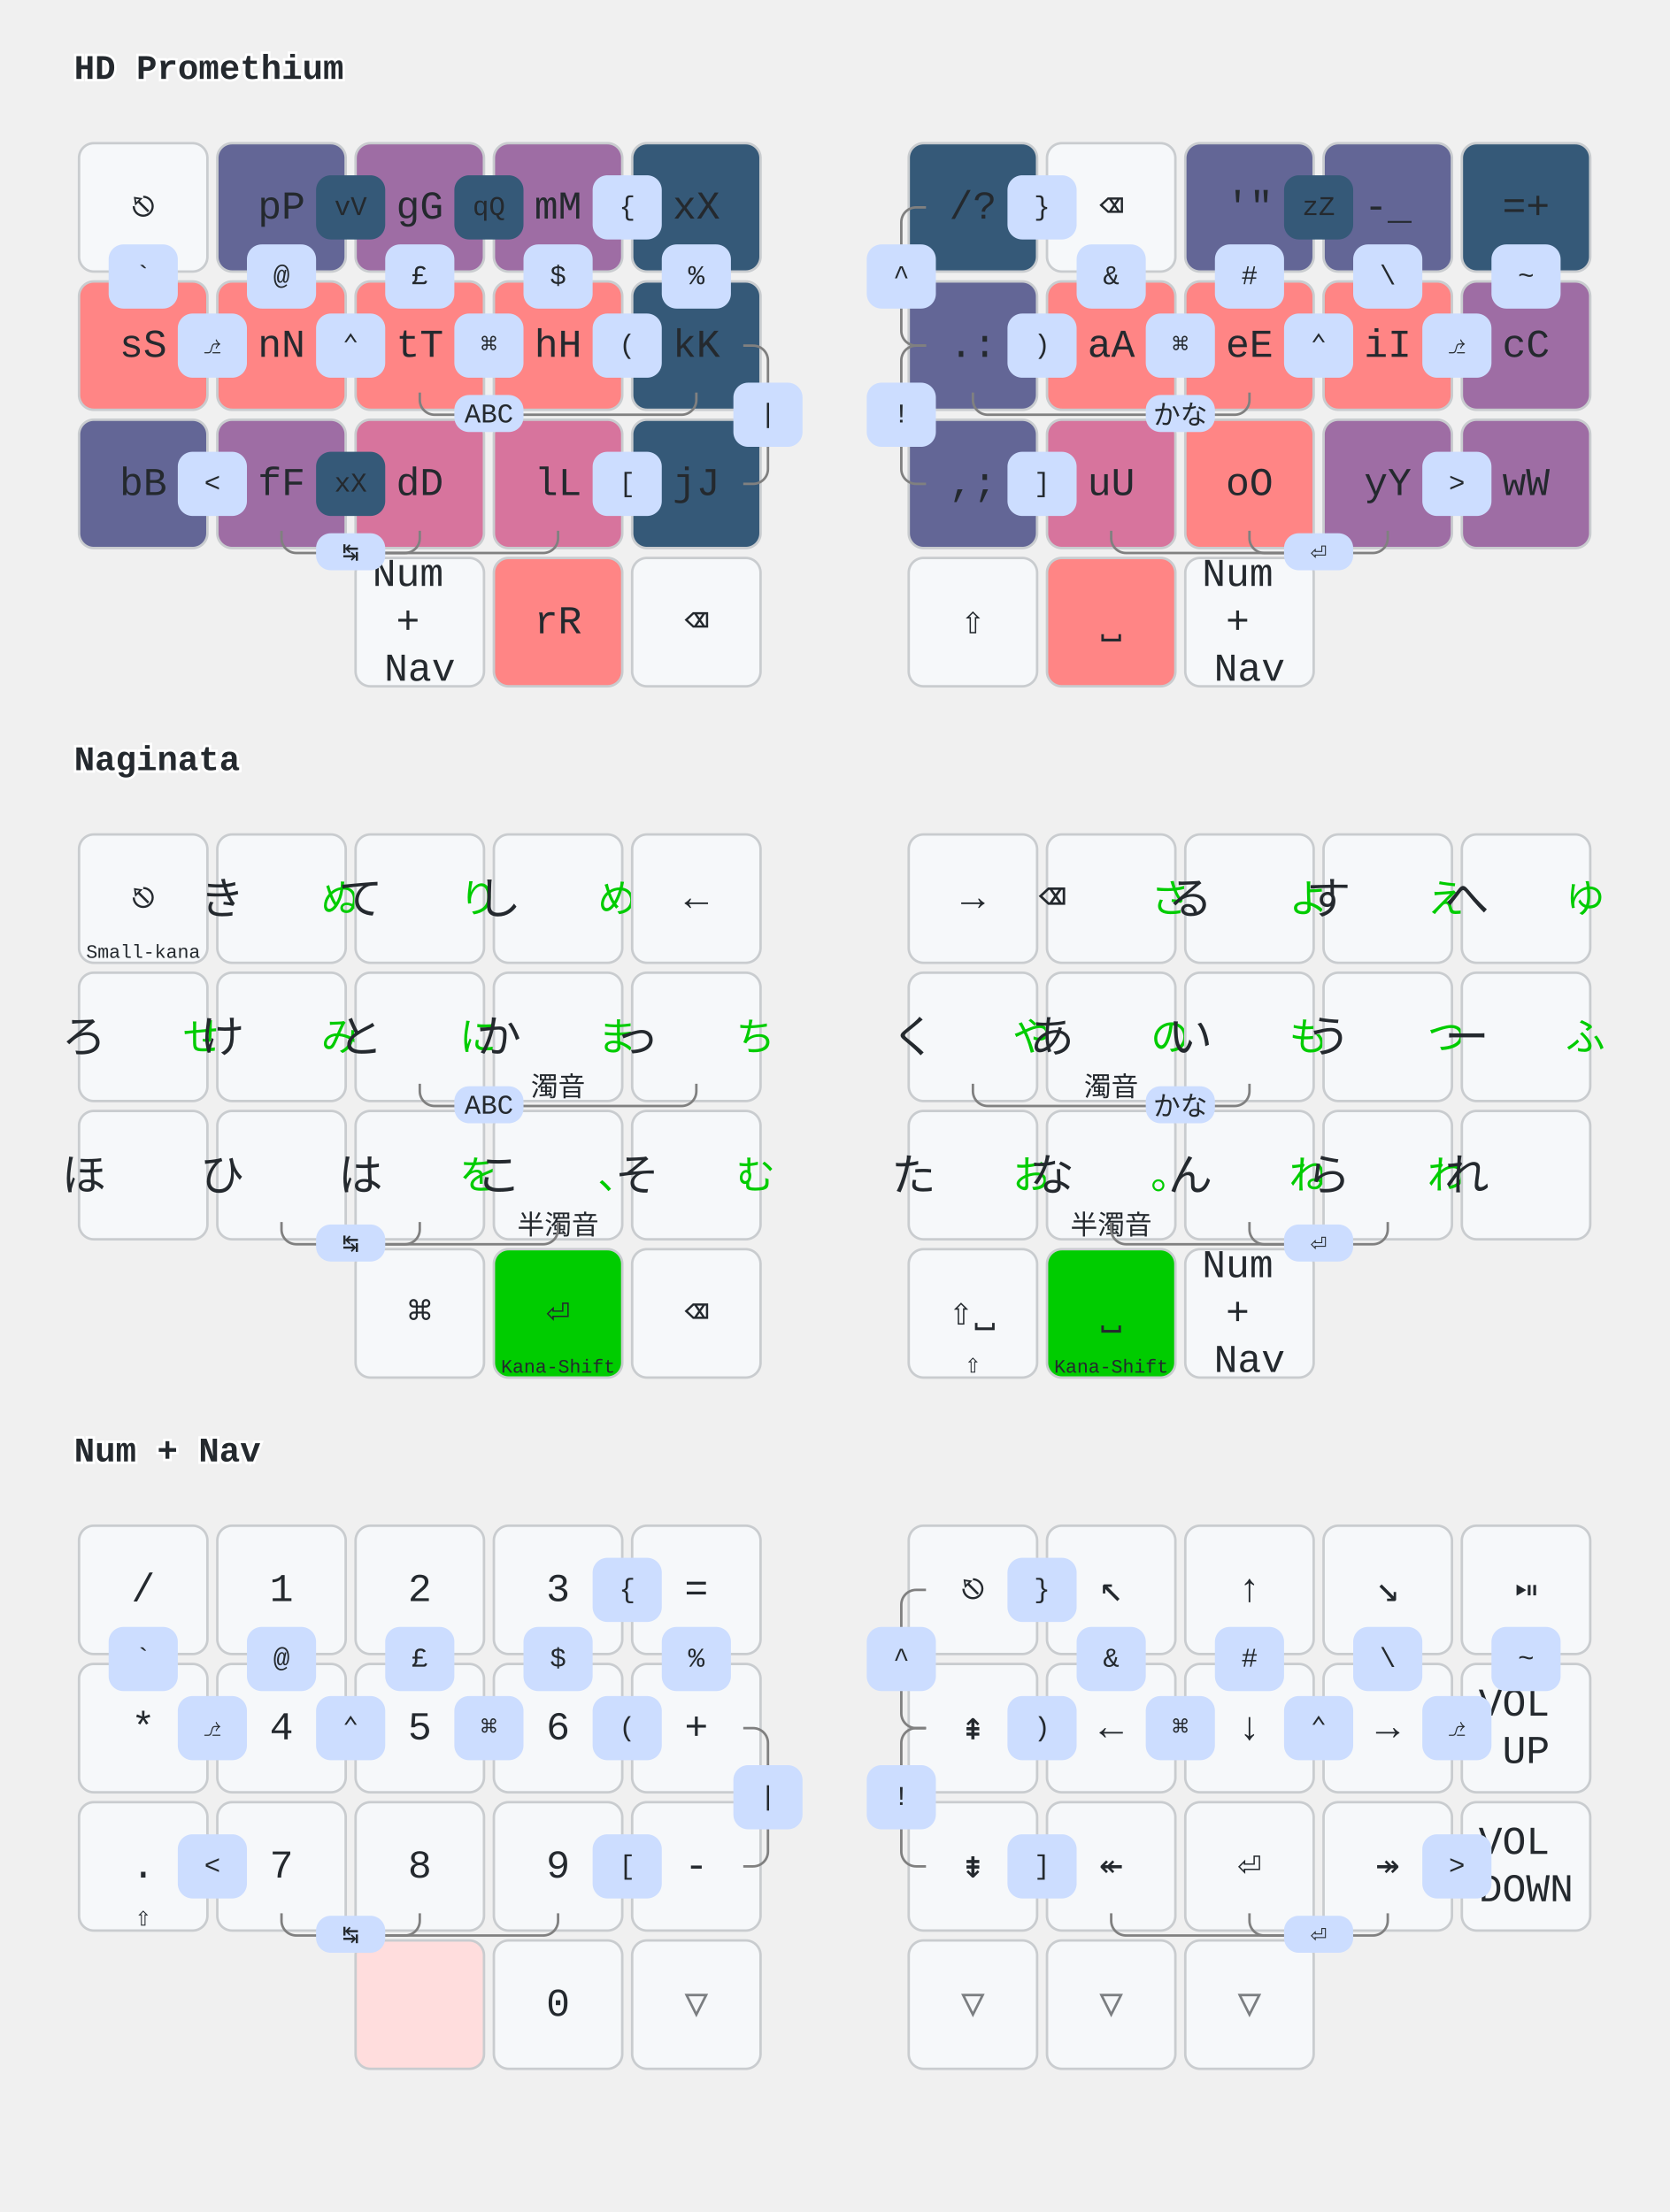
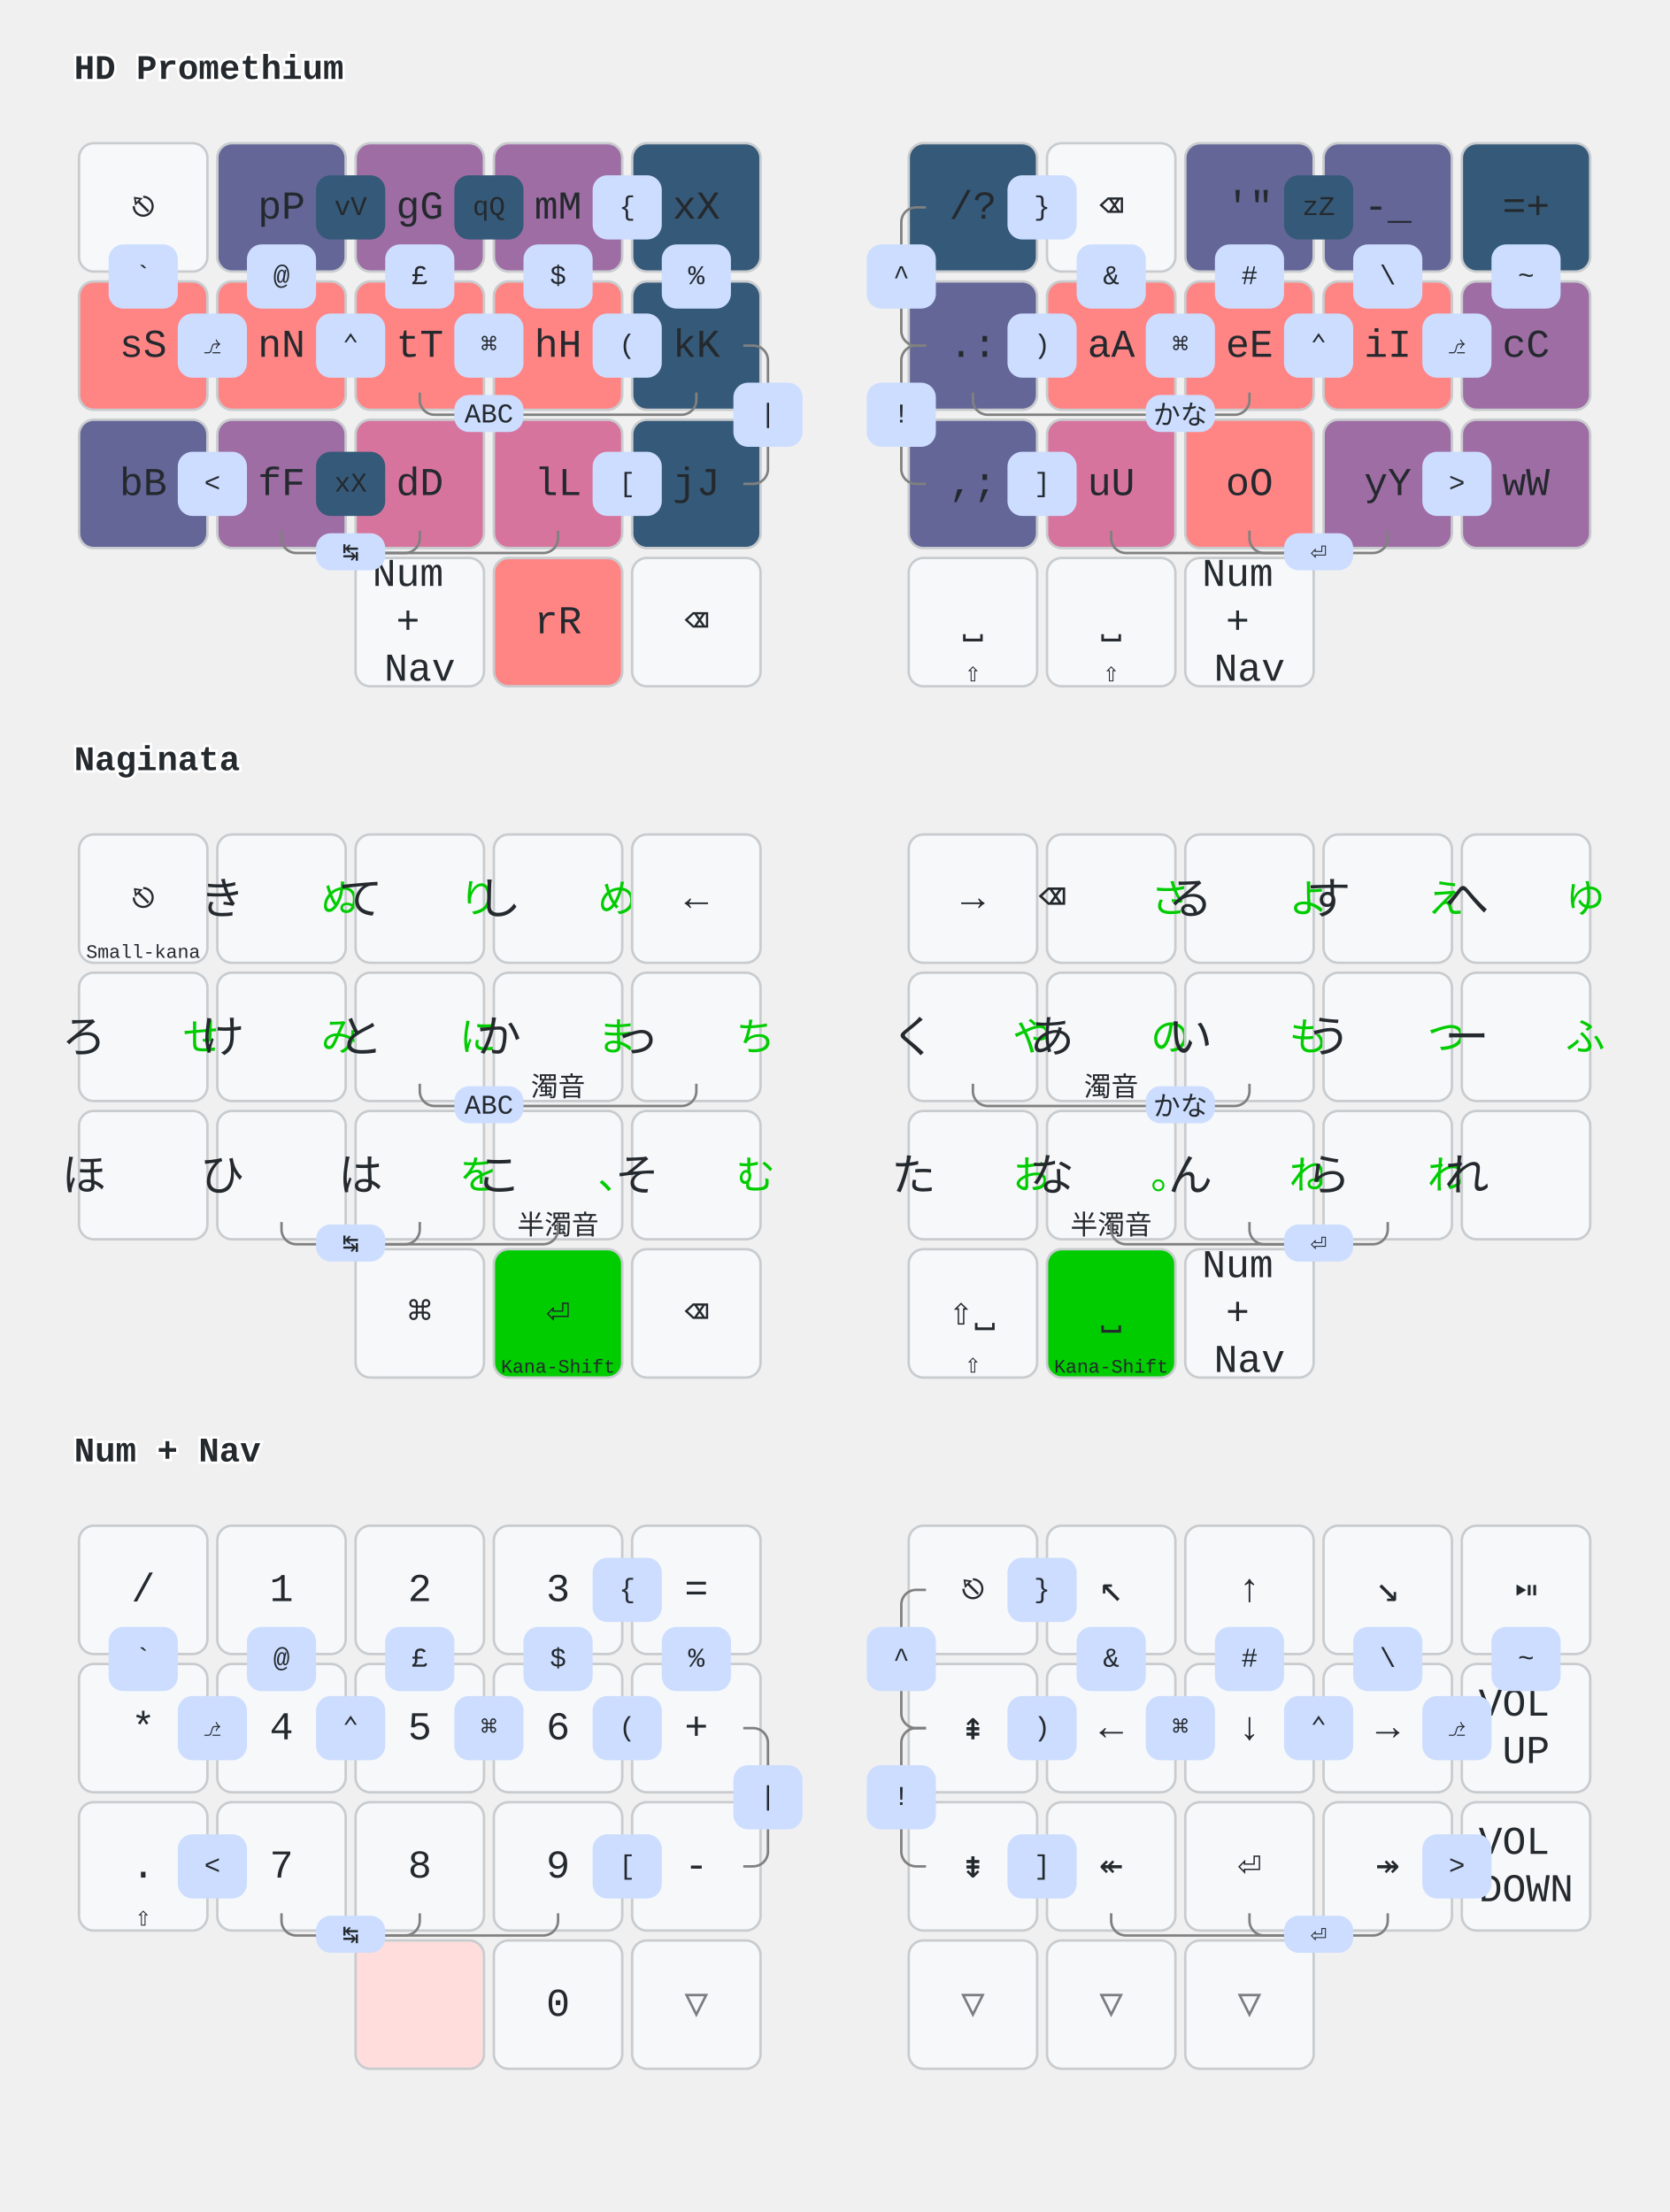
<svg xmlns="http://www.w3.org/2000/svg" width="676" height="896" viewBox="0 0 676 896" class="keymap">
  <style>/* inherit to force styles through use tags*/
svg path {
    fill: inherit;
}
/* font and background color specifications */
svg.keymap {
    font-family: SFMono-Regular,Consolas,Liberation Mono,Menlo,monospace;
    font-size: 14px;
    font-kerning: normal;
    text-rendering: optimizeLegibility;
    fill: #24292e;
}

/* default key styling */
rect.key {
    fill: #f6f8fa;
    stroke: #c9cccf;
    stroke-width: 1;
}

/* color accent for combo boxes */
rect.combo {
    fill: #cdf;
}

/* color accent for held keys */
rect.held, rect.combo.held {
    fill: #fdd;
}

/* color accent for ghost (optional) keys */
rect.ghost, rect.combo.ghost {
    stroke-dasharray: 4, 4;
    stroke-width: 2;
}

text {
    text-anchor: middle;
    dominant-baseline: middle;
}

/* styling for layer labels */
text.label {
    font-weight: bold;
    text-anchor: start;
    stroke: white;
    stroke-width: 2;
    paint-order: stroke;
}

text.tap {
    font-size: 16px;
}

/* styling for combo tap, and key hold/shifted label text */
text.combo, text.hold, text.shifted {
    font-size: 11px;
}

text.hold {
    text-anchor: middle;
    dominant-baseline: auto;
}

text.shifted {
    text-anchor: middle;
    dominant-baseline: hanging;
}

/* styling for hold/shifted label text in combo box */
text.combo.hold, text.combo.shifted {
    font-size: 8px;
}

/* lighter symbol for transparent keys */
text.trans {
    fill: #7b7e81;
}

/* styling for combo dendrons */
path.combo {
    stroke-width: 1;
    stroke: gray;
    fill: none;
}

/* Start Tabler Icons Cleanup */
/* cannot use height/width with glyphs */
.icon-tabler &gt; path {
    fill: inherit;
    stroke: inherit;
}
/* hide tabler's default box */
.icon-tabler &gt; path[stroke="none"][fill="none"] {
    visibility: collapse;
}

rect.low {
    fill: #355978;
}
rect.medium-low {
    fill: #636696;
}
rect.medium {
    fill: #9E6DA4;
}
rect.medium-high {
    fill: #D7749D;
}
rect.high {
    fill: #FF8585;
}

/* green styling for Naginata kana-shift */
rect.kshift {
    fill: #00CC00;
}
text.left {
    font-size: 18px;
    translate: 16px 7px;
}
text.right {
    fill: #00CC00;
    font-size: 16px;
    translate: -16px -10px;
}
</style>
  <g transform="translate(30, 0)" class="layer-HD Promethium">
    <text x="0" y="28" class="label" id="HD-Promethium">HD Promethium</text>
    <g transform="translate(0, 56)">
      <g transform="translate(28, 28)" class="key keypos-0">
        <rect rx="6" ry="6" x="-26" y="-26" width="52" height="52" class="key" />
        <text x="0" y="0" class="key tap">⎋</text>
      </g>
      <g transform="translate(84, 28)" class="key medium-low keypos-1">
        <rect rx="6" ry="6" x="-26" y="-26" width="52" height="52" class="key medium-low" />
        <text x="0" y="0" class="key medium-low tap">pP</text>
      </g>
      <g transform="translate(140, 28)" class="key medium keypos-2">
        <rect rx="6" ry="6" x="-26" y="-26" width="52" height="52" class="key medium" />
        <text x="0" y="0" class="key medium tap">gG</text>
      </g>
      <g transform="translate(196, 28)" class="key medium keypos-3">
        <rect rx="6" ry="6" x="-26" y="-26" width="52" height="52" class="key medium" />
        <text x="0" y="0" class="key medium tap">mM</text>
      </g>
      <g transform="translate(252, 28)" class="key low keypos-4">
        <rect rx="6" ry="6" x="-26" y="-26" width="52" height="52" class="key low" />
        <text x="0" y="0" class="key low tap">xX</text>
      </g>
      <g transform="translate(364, 28)" class="key low keypos-5">
        <rect rx="6" ry="6" x="-26" y="-26" width="52" height="52" class="key low" />
        <text x="0" y="0" class="key low tap">/?</text>
      </g>
      <g transform="translate(420, 28)" class="key keypos-6">
        <rect rx="6" ry="6" x="-26" y="-26" width="52" height="52" class="key" />
        <text x="0" y="0" class="key tap">⌫</text>
      </g>
      <g transform="translate(476, 28)" class="key medium-low keypos-7">
        <rect rx="6" ry="6" x="-26" y="-26" width="52" height="52" class="key medium-low" />
        <text x="0" y="0" class="key medium-low tap">'"</text>
      </g>
      <g transform="translate(532, 28)" class="key medium-low keypos-8">
        <rect rx="6" ry="6" x="-26" y="-26" width="52" height="52" class="key medium-low" />
        <text x="0" y="0" class="key medium-low tap">-_</text>
      </g>
      <g transform="translate(588, 28)" class="key low keypos-9">
        <rect rx="6" ry="6" x="-26" y="-26" width="52" height="52" class="key low" />
        <text x="0" y="0" class="key low tap">=+</text>
      </g>
      <g transform="translate(28, 84)" class="key high keypos-10">
        <rect rx="6" ry="6" x="-26" y="-26" width="52" height="52" class="key high" />
        <text x="0" y="0" class="key high tap">sS</text>
      </g>
      <g transform="translate(84, 84)" class="key high keypos-11">
        <rect rx="6" ry="6" x="-26" y="-26" width="52" height="52" class="key high" />
        <text x="0" y="0" class="key high tap">nN</text>
      </g>
      <g transform="translate(140, 84)" class="key high keypos-12">
        <rect rx="6" ry="6" x="-26" y="-26" width="52" height="52" class="key high" />
        <text x="0" y="0" class="key high tap">tT</text>
      </g>
      <g transform="translate(196, 84)" class="key high keypos-13">
        <rect rx="6" ry="6" x="-26" y="-26" width="52" height="52" class="key high" />
        <text x="0" y="0" class="key high tap">hH</text>
      </g>
      <g transform="translate(252, 84)" class="key low keypos-14">
        <rect rx="6" ry="6" x="-26" y="-26" width="52" height="52" class="key low" />
        <text x="0" y="0" class="key low tap">kK</text>
      </g>
      <g transform="translate(364, 84)" class="key medium-low keypos-15">
        <rect rx="6" ry="6" x="-26" y="-26" width="52" height="52" class="key medium-low" />
        <text x="0" y="0" class="key medium-low tap">.:</text>
      </g>
      <g transform="translate(420, 84)" class="key high keypos-16">
        <rect rx="6" ry="6" x="-26" y="-26" width="52" height="52" class="key high" />
        <text x="0" y="0" class="key high tap">aA</text>
      </g>
      <g transform="translate(476, 84)" class="key high keypos-17">
        <rect rx="6" ry="6" x="-26" y="-26" width="52" height="52" class="key high" />
        <text x="0" y="0" class="key high tap">eE</text>
      </g>
      <g transform="translate(532, 84)" class="key high keypos-18">
        <rect rx="6" ry="6" x="-26" y="-26" width="52" height="52" class="key high" />
        <text x="0" y="0" class="key high tap">iI</text>
      </g>
      <g transform="translate(588, 84)" class="key medium keypos-19">
        <rect rx="6" ry="6" x="-26" y="-26" width="52" height="52" class="key medium" />
        <text x="0" y="0" class="key medium tap">cC</text>
      </g>
      <g transform="translate(28, 140)" class="key medium-low keypos-20">
        <rect rx="6" ry="6" x="-26" y="-26" width="52" height="52" class="key medium-low" />
        <text x="0" y="0" class="key medium-low tap">bB</text>
      </g>
      <g transform="translate(84, 140)" class="key medium keypos-21">
        <rect rx="6" ry="6" x="-26" y="-26" width="52" height="52" class="key medium" />
        <text x="0" y="0" class="key medium tap">fF</text>
      </g>
      <g transform="translate(140, 140)" class="key medium-high keypos-22">
        <rect rx="6" ry="6" x="-26" y="-26" width="52" height="52" class="key medium-high" />
        <text x="0" y="0" class="key medium-high tap">dD</text>
      </g>
      <g transform="translate(196, 140)" class="key medium-high keypos-23">
        <rect rx="6" ry="6" x="-26" y="-26" width="52" height="52" class="key medium-high" />
        <text x="0" y="0" class="key medium-high tap">lL</text>
      </g>
      <g transform="translate(252, 140)" class="key low keypos-24">
        <rect rx="6" ry="6" x="-26" y="-26" width="52" height="52" class="key low" />
        <text x="0" y="0" class="key low tap">jJ</text>
      </g>
      <g transform="translate(364, 140)" class="key medium-low keypos-25">
        <rect rx="6" ry="6" x="-26" y="-26" width="52" height="52" class="key medium-low" />
        <text x="0" y="0" class="key medium-low tap">,;</text>
      </g>
      <g transform="translate(420, 140)" class="key medium-high keypos-26">
        <rect rx="6" ry="6" x="-26" y="-26" width="52" height="52" class="key medium-high" />
        <text x="0" y="0" class="key medium-high tap">uU</text>
      </g>
      <g transform="translate(476, 140)" class="key high keypos-27">
        <rect rx="6" ry="6" x="-26" y="-26" width="52" height="52" class="key high" />
        <text x="0" y="0" class="key high tap">oO</text>
      </g>
      <g transform="translate(532, 140)" class="key medium keypos-28">
        <rect rx="6" ry="6" x="-26" y="-26" width="52" height="52" class="key medium" />
        <text x="0" y="0" class="key medium tap">yY</text>
      </g>
      <g transform="translate(588, 140)" class="key medium keypos-29">
        <rect rx="6" ry="6" x="-26" y="-26" width="52" height="52" class="key medium" />
        <text x="0" y="0" class="key medium tap">wW</text>
      </g>
      <g transform="translate(140, 196)" class="key keypos-30">
        <rect rx="6" ry="6" x="-26" y="-26" width="52" height="52" class="key" />
        <a href="#Num--Nav">
          <text x="0" y="0" class="key tap layer-activator">
            <tspan x="0" dy="-1.2em">Num</tspan>
            <tspan x="0" dy="1.2em">+</tspan>
            <tspan x="0" dy="1.2em">Nav</tspan>
          </text>
        </a>
      </g>
      <g transform="translate(196, 196)" class="key high keypos-31">
        <rect rx="6" ry="6" x="-26" y="-26" width="52" height="52" class="key high" />
        <text x="0" y="0" class="key high tap">rR</text>
      </g>
      <g transform="translate(252, 196)" class="key keypos-32">
        <rect rx="6" ry="6" x="-26" y="-26" width="52" height="52" class="key" />
        <text x="0" y="0" class="key tap">⌫</text>
      </g>
      <g transform="translate(364, 196)" class="key keypos-33">
        <rect rx="6" ry="6" x="-26" y="-26" width="52" height="52" class="key" />
-         <text x="0" y="0" class="key tap">⇧</text>
-       </g>
-       <g transform="translate(420, 196)" class="key high keypos-34">
-         <rect rx="6" ry="6" x="-26" y="-26" width="52" height="52" class="key high" />
-         <text x="0" y="0" class="key high tap">⎵</text>
+         <text x="0" y="0" class="key tap">⎵</text>
+         <text x="0" y="24" class="key hold">⇧</text>
+       </g>
+       <g transform="translate(420, 196)" class="key keypos-34">
+         <rect rx="6" ry="6" x="-26" y="-26" width="52" height="52" class="key" />
+         <text x="0" y="0" class="key tap">⎵</text>
+         <text x="0" y="24" class="key hold">⇧</text>
      </g>
      <g transform="translate(476, 196)" class="key keypos-35">
        <rect rx="6" ry="6" x="-26" y="-26" width="52" height="52" class="key" />
        <a href="#Num--Nav">
          <text x="0" y="0" class="key tap layer-activator">
            <tspan x="0" dy="-1.2em">Num</tspan>
            <tspan x="0" dy="1.2em">+</tspan>
            <tspan x="0" dy="1.2em">Nav</tspan>
          </text>
        </a>
      </g>
      <g class="combo combopos-2">
        <path d="M448,112 h-78 a6.0,6.0 0 0 1 -6.0,-6.0 v-3" class="combo" />
        <path d="M448,112 h22 a6.0,6.0 0 0 0 6.0,-6.0 v-3" class="combo" />
        <rect rx="6" ry="6" x="434" y="104" width="28" height="15" class="combo" />
        <text x="448" y="112" class="combo tap">かな</text>
      </g>
      <g class="combo combopos-3">
        <path d="M168,112 h78 a6.0,6.0 0 0 0 6.0,-6.0 v-3" class="combo" />
        <path d="M168,112 h-22 a6.0,6.0 0 0 1 -6.0,-6.0 v-3" class="combo" />
        <rect rx="6" ry="6" x="154" y="104" width="28" height="15" class="combo" />
        <text x="168" y="112" class="combo tap">ABC</text>
      </g>
      <g class="combo combopos-4">
        <path d="M112,168 h78 a6.0,6.0 0 0 0 6.0,-6.0 v-3" class="combo" />
        <path d="M112,168 h22 a6.0,6.0 0 0 0 6.0,-6.0 v-3" class="combo" />
        <path d="M112,168 h-22 a6.0,6.0 0 0 1 -6.0,-6.0 v-3" class="combo" />
        <rect rx="6" ry="6" x="98" y="160" width="28" height="15" class="combo" />
        <text x="112" y="168" class="combo tap">↹</text>
      </g>
      <g class="combo combopos-5">
        <path d="M504,168 h-78 a6.0,6.0 0 0 1 -6.0,-6.0 v-3" class="combo" />
        <path d="M504,168 h-22 a6.0,6.0 0 0 1 -6.0,-6.0 v-3" class="combo" />
        <path d="M504,168 h22 a6.0,6.0 0 0 0 6.0,-6.0 v-3" class="combo" />
        <rect rx="6" ry="6" x="490" y="160" width="28" height="15" class="combo" />
        <text x="504" y="168" class="combo tap">⏎</text>
      </g>
      <g class="combo combopos-6">
        <rect rx="6" ry="6" x="42" y="71" width="28" height="26" class="combo" />
        <text x="56" y="84" class="combo tap">⎇</text>
      </g>
      <g class="combo combopos-7">
        <rect rx="6" ry="6" x="98" y="71" width="28" height="26" class="combo" />
        <text x="112" y="84" class="combo tap">⌃</text>
      </g>
      <g class="combo combopos-8">
        <rect rx="6" ry="6" x="154" y="71" width="28" height="26" class="combo" />
        <text x="168" y="84" class="combo tap">⌘</text>
      </g>
      <g class="combo combopos-9">
        <rect rx="6" ry="6" x="546" y="71" width="28" height="26" class="combo" />
        <text x="560" y="84" class="combo tap">⎇</text>
      </g>
      <g class="combo combopos-10">
        <rect rx="6" ry="6" x="490" y="71" width="28" height="26" class="combo" />
        <text x="504" y="84" class="combo tap">⌃</text>
      </g>
      <g class="combo combopos-11">
        <rect rx="6" ry="6" x="434" y="71" width="28" height="26" class="combo" />
        <text x="448" y="84" class="combo tap">⌘</text>
      </g>
      <g class="combo low combopos-12">
        <rect rx="6" ry="6" x="154" y="15" width="28" height="26" class="combo low" />
        <text x="168" y="28" class="combo low tap">qQ</text>
      </g>
      <g class="combo low combopos-13">
        <rect rx="6" ry="6" x="490" y="15" width="28" height="26" class="combo low" />
        <text x="504" y="28" class="combo low tap">zZ</text>
      </g>
      <g class="combo low combopos-14">
        <rect rx="6" ry="6" x="98" y="15" width="28" height="26" class="combo low" />
        <text x="112" y="28" class="combo low tap">vV</text>
      </g>
      <g class="combo low combopos-15">
        <rect rx="6" ry="6" x="98" y="127" width="28" height="26" class="combo low" />
        <text x="112" y="140" class="combo low tap">xX</text>
      </g>
      <g class="combo combopos-16">
        <rect rx="6" ry="6" x="14" y="43" width="28" height="26" class="combo" />
        <text x="28" y="56" class="combo tap">`</text>
      </g>
      <g class="combo combopos-17">
        <rect rx="6" ry="6" x="70" y="43" width="28" height="26" class="combo" />
        <text x="84" y="56" class="combo tap">@</text>
      </g>
      <g class="combo combopos-18">
        <rect rx="6" ry="6" x="126" y="43" width="28" height="26" class="combo" />
        <text x="140" y="56" class="combo tap">£</text>
      </g>
      <g class="combo combopos-19">
        <rect rx="6" ry="6" x="182" y="43" width="28" height="26" class="combo" />
        <text x="196" y="56" class="combo tap">$</text>
      </g>
      <g class="combo combopos-20">
        <rect rx="6" ry="6" x="238" y="43" width="28" height="26" class="combo" />
        <text x="252" y="56" class="combo tap">%</text>
      </g>
      <g class="combo combopos-21">
        <path d="M281,112 v-22 a6.0,6.0 0 0 0 -6.0,-6.0 h-4" class="combo" />
        <path d="M281,112 v22 a6.0,6.0 0 0 1 -6.0,6.0 h-4" class="combo" />
        <rect rx="6" ry="6" x="267" y="99" width="28" height="26" class="combo" />
        <text x="281" y="112" class="combo tap">|</text>
      </g>
      <g class="combo combopos-22">
        <path d="M335,112 v-22 a6.0,6.0 0 0 1 6.0,-6.0 h4" class="combo" />
        <path d="M335,112 v22 a6.0,6.0 0 0 0 6.0,6.0 h4" class="combo" />
        <rect rx="6" ry="6" x="321" y="99" width="28" height="26" class="combo" />
        <text x="335" y="112" class="combo tap">!</text>
      </g>
      <g class="combo combopos-23">
        <path d="M335,56 v-22 a6.0,6.0 0 0 1 6.0,-6.0 h4" class="combo" />
        <path d="M335,56 v22 a6.0,6.0 0 0 0 6.0,6.0 h4" class="combo" />
        <rect rx="6" ry="6" x="321" y="43" width="28" height="26" class="combo" />
        <text x="335" y="56" class="combo tap">^</text>
      </g>
      <g class="combo combopos-24">
        <rect rx="6" ry="6" x="406" y="43" width="28" height="26" class="combo" />
        <text x="420" y="56" class="combo tap">&amp;</text>
      </g>
      <g class="combo combopos-25">
        <rect rx="6" ry="6" x="462" y="43" width="28" height="26" class="combo" />
        <text x="476" y="56" class="combo tap">#</text>
      </g>
      <g class="combo combopos-26">
        <rect rx="6" ry="6" x="518" y="43" width="28" height="26" class="combo" />
        <text x="532" y="56" class="combo tap">\</text>
      </g>
      <g class="combo combopos-27">
        <rect rx="6" ry="6" x="574" y="43" width="28" height="26" class="combo" />
        <text x="588" y="56" class="combo tap">~</text>
      </g>
      <g class="combo combopos-28">
        <rect rx="6" ry="6" x="210" y="15" width="28" height="26" class="combo" />
        <text x="224" y="28" class="combo tap">{</text>
      </g>
      <g class="combo combopos-29">
        <rect rx="6" ry="6" x="378" y="15" width="28" height="26" class="combo" />
        <text x="392" y="28" class="combo tap">}</text>
      </g>
      <g class="combo combopos-30">
        <rect rx="6" ry="6" x="210" y="71" width="28" height="26" class="combo" />
        <text x="224" y="84" class="combo tap">(</text>
      </g>
      <g class="combo combopos-31">
        <rect rx="6" ry="6" x="378" y="71" width="28" height="26" class="combo" />
        <text x="392" y="84" class="combo tap">)</text>
      </g>
      <g class="combo combopos-32">
        <rect rx="6" ry="6" x="210" y="127" width="28" height="26" class="combo" />
        <text x="224" y="140" class="combo tap">[</text>
      </g>
      <g class="combo combopos-33">
        <rect rx="6" ry="6" x="378" y="127" width="28" height="26" class="combo" />
        <text x="392" y="140" class="combo tap">]</text>
      </g>
      <g class="combo combopos-34">
        <rect rx="6" ry="6" x="42" y="127" width="28" height="26" class="combo" />
        <text x="56" y="140" class="combo tap">&lt;</text>
      </g>
      <g class="combo combopos-35">
        <rect rx="6" ry="6" x="546" y="127" width="28" height="26" class="combo" />
        <text x="560" y="140" class="combo tap">&gt;</text>
      </g>
    </g>
  </g>
  <g transform="translate(30, 280)" class="layer-Naginata">
    <text x="0" y="28" class="label" id="Naginata">Naginata</text>
    <g transform="translate(0, 56)">
      <g transform="translate(28, 28)" class="key keypos-0">
        <rect rx="6" ry="6" x="-26" y="-26" width="52" height="52" class="key" />
        <text x="0" y="0" class="key tap">⎋</text>
        <text x="0" y="24" class="key hold">
          <tspan style="font-size: 70%">Small-kana</tspan>
        </text>
      </g>
      <g transform="translate(84, 28)" class="key keypos-1">
        <rect rx="6" ry="6" x="-26" y="-26" width="52" height="52" class="key" />
        <text x="-24" y="0" class="key left">き</text>
        <text x="24" y="0" class="key right">ぬ</text>
      </g>
      <g transform="translate(140, 28)" class="key keypos-2">
        <rect rx="6" ry="6" x="-26" y="-26" width="52" height="52" class="key" />
        <text x="-24" y="0" class="key left">て</text>
        <text x="24" y="0" class="key right">り</text>
      </g>
      <g transform="translate(196, 28)" class="key keypos-3">
        <rect rx="6" ry="6" x="-26" y="-26" width="52" height="52" class="key" />
        <text x="-24" y="0" class="key left">し</text>
        <text x="24" y="0" class="key right">め</text>
      </g>
      <g transform="translate(252, 28)" class="key keypos-4">
        <rect rx="6" ry="6" x="-26" y="-26" width="52" height="52" class="key" />
        <text x="0" y="0" class="key tap">←</text>
      </g>
      <g transform="translate(364, 28)" class="key keypos-5">
        <rect rx="6" ry="6" x="-26" y="-26" width="52" height="52" class="key" />
        <text x="0" y="0" class="key tap">→</text>
      </g>
      <g transform="translate(420, 28)" class="key keypos-6">
        <rect rx="6" ry="6" x="-26" y="-26" width="52" height="52" class="key" />
        <text x="-24" y="0" class="key left">⌫</text>
        <text x="24" y="0" class="key right">さ</text>
      </g>
      <g transform="translate(476, 28)" class="key keypos-7">
        <rect rx="6" ry="6" x="-26" y="-26" width="52" height="52" class="key" />
        <text x="-24" y="0" class="key left">る</text>
        <text x="24" y="0" class="key right">よ</text>
      </g>
      <g transform="translate(532, 28)" class="key keypos-8">
        <rect rx="6" ry="6" x="-26" y="-26" width="52" height="52" class="key" />
        <text x="-24" y="0" class="key left">す</text>
        <text x="24" y="0" class="key right">え</text>
      </g>
      <g transform="translate(588, 28)" class="key keypos-9">
        <rect rx="6" ry="6" x="-26" y="-26" width="52" height="52" class="key" />
        <text x="-24" y="0" class="key left">へ</text>
        <text x="24" y="0" class="key right">ゆ</text>
      </g>
      <g transform="translate(28, 84)" class="key keypos-10">
        <rect rx="6" ry="6" x="-26" y="-26" width="52" height="52" class="key" />
        <text x="-24" y="0" class="key left">ろ</text>
        <text x="24" y="0" class="key right">せ</text>
      </g>
      <g transform="translate(84, 84)" class="key keypos-11">
        <rect rx="6" ry="6" x="-26" y="-26" width="52" height="52" class="key" />
        <text x="-24" y="0" class="key left">け</text>
        <text x="24" y="0" class="key right">み</text>
      </g>
      <g transform="translate(140, 84)" class="key keypos-12">
        <rect rx="6" ry="6" x="-26" y="-26" width="52" height="52" class="key" />
        <text x="-24" y="0" class="key left">と</text>
        <text x="24" y="0" class="key right">に</text>
      </g>
      <g transform="translate(196, 84)" class="key keypos-13">
        <rect rx="6" ry="6" x="-26" y="-26" width="52" height="52" class="key" />
        <text x="0" y="24" class="key hold">濁音</text>
        <text x="-24" y="0" class="key left">か</text>
        <text x="24" y="0" class="key right">ま</text>
      </g>
      <g transform="translate(252, 84)" class="key keypos-14">
        <rect rx="6" ry="6" x="-26" y="-26" width="52" height="52" class="key" />
        <text x="-24" y="0" class="key left">っ</text>
        <text x="24" y="0" class="key right">ち</text>
      </g>
      <g transform="translate(364, 84)" class="key keypos-15">
        <rect rx="6" ry="6" x="-26" y="-26" width="52" height="52" class="key" />
        <text x="-24" y="0" class="key left">く</text>
        <text x="24" y="0" class="key right">や</text>
      </g>
      <g transform="translate(420, 84)" class="key keypos-16">
        <rect rx="6" ry="6" x="-26" y="-26" width="52" height="52" class="key" />
        <text x="0" y="24" class="key hold">濁音</text>
        <text x="-24" y="0" class="key left">あ</text>
        <text x="24" y="0" class="key right">の</text>
      </g>
      <g transform="translate(476, 84)" class="key keypos-17">
        <rect rx="6" ry="6" x="-26" y="-26" width="52" height="52" class="key" />
        <text x="-24" y="0" class="key left">い</text>
        <text x="24" y="0" class="key right">も</text>
      </g>
      <g transform="translate(532, 84)" class="key keypos-18">
        <rect rx="6" ry="6" x="-26" y="-26" width="52" height="52" class="key" />
        <text x="-24" y="0" class="key left">う</text>
        <text x="24" y="0" class="key right">つ</text>
      </g>
      <g transform="translate(588, 84)" class="key keypos-19">
        <rect rx="6" ry="6" x="-26" y="-26" width="52" height="52" class="key" />
        <text x="-24" y="0" class="key left">ー</text>
        <text x="24" y="0" class="key right">ふ</text>
      </g>
      <g transform="translate(28, 140)" class="key keypos-20">
        <rect rx="6" ry="6" x="-26" y="-26" width="52" height="52" class="key" />
        <text x="-24" y="0" class="key left">ほ</text>
      </g>
      <g transform="translate(84, 140)" class="key keypos-21">
        <rect rx="6" ry="6" x="-26" y="-26" width="52" height="52" class="key" />
        <text x="-24" y="0" class="key left">ひ</text>
      </g>
      <g transform="translate(140, 140)" class="key keypos-22">
        <rect rx="6" ry="6" x="-26" y="-26" width="52" height="52" class="key" />
        <text x="-24" y="0" class="key left">は</text>
        <text x="24" y="0" class="key right">を</text>
      </g>
      <g transform="translate(196, 140)" class="key keypos-23">
        <rect rx="6" ry="6" x="-26" y="-26" width="52" height="52" class="key" />
        <text x="0" y="24" class="key hold">半濁音</text>
        <text x="-24" y="0" class="key left">こ</text>
        <text x="24" y="0" class="key right">、</text>
      </g>
      <g transform="translate(252, 140)" class="key keypos-24">
        <rect rx="6" ry="6" x="-26" y="-26" width="52" height="52" class="key" />
        <text x="-24" y="0" class="key left">そ</text>
        <text x="24" y="0" class="key right">む</text>
      </g>
      <g transform="translate(364, 140)" class="key keypos-25">
        <rect rx="6" ry="6" x="-26" y="-26" width="52" height="52" class="key" />
        <text x="-24" y="0" class="key left">た</text>
        <text x="24" y="0" class="key right">お</text>
      </g>
      <g transform="translate(420, 140)" class="key keypos-26">
        <rect rx="6" ry="6" x="-26" y="-26" width="52" height="52" class="key" />
        <text x="0" y="24" class="key hold">半濁音</text>
        <text x="-24" y="0" class="key left">な</text>
        <text x="24" y="0" class="key right">。</text>
      </g>
      <g transform="translate(476, 140)" class="key keypos-27">
        <rect rx="6" ry="6" x="-26" y="-26" width="52" height="52" class="key" />
        <text x="-24" y="0" class="key left">ん</text>
        <text x="24" y="0" class="key right">ね</text>
      </g>
      <g transform="translate(532, 140)" class="key keypos-28">
        <rect rx="6" ry="6" x="-26" y="-26" width="52" height="52" class="key" />
        <text x="-24" y="0" class="key left">ら</text>
        <text x="24" y="0" class="key right">わ</text>
      </g>
      <g transform="translate(588, 140)" class="key keypos-29">
        <rect rx="6" ry="6" x="-26" y="-26" width="52" height="52" class="key" />
        <text x="-24" y="0" class="key left">れ</text>
      </g>
      <g transform="translate(140, 196)" class="key keypos-30">
        <rect rx="6" ry="6" x="-26" y="-26" width="52" height="52" class="key" />
        <text x="0" y="0" class="key tap">⌘</text>
      </g>
      <g transform="translate(196, 196)" class="key kshift keypos-31">
        <rect rx="6" ry="6" x="-26" y="-26" width="52" height="52" class="key kshift" />
        <text x="0" y="0" class="key kshift tap">⏎</text>
        <text x="0" y="24" class="key kshift hold">
          <tspan style="font-size: 70%">Kana-Shift</tspan>
        </text>
      </g>
      <g transform="translate(252, 196)" class="key keypos-32">
        <rect rx="6" ry="6" x="-26" y="-26" width="52" height="52" class="key" />
        <text x="0" y="0" class="key tap">⌫</text>
      </g>
      <g transform="translate(364, 196)" class="key keypos-33">
        <rect rx="6" ry="6" x="-26" y="-26" width="52" height="52" class="key" />
        <text x="0" y="0" class="key tap">⇧⎵</text>
        <text x="0" y="24" class="key hold">⇧</text>
      </g>
      <g transform="translate(420, 196)" class="key kshift keypos-34">
        <rect rx="6" ry="6" x="-26" y="-26" width="52" height="52" class="key kshift" />
        <text x="0" y="0" class="key kshift tap">⎵</text>
        <text x="0" y="24" class="key kshift hold">
          <tspan style="font-size: 70%">Kana-Shift</tspan>
        </text>
      </g>
      <g transform="translate(476, 196)" class="key keypos-35">
        <rect rx="6" ry="6" x="-26" y="-26" width="52" height="52" class="key" />
        <a href="#Num--Nav">
          <text x="0" y="0" class="key tap layer-activator">
            <tspan x="0" dy="-1.2em">Num</tspan>
            <tspan x="0" dy="1.2em">+</tspan>
            <tspan x="0" dy="1.2em">Nav</tspan>
          </text>
        </a>
      </g>
      <g class="combo combopos-0">
        <path d="M448,112 h-78 a6.0,6.0 0 0 1 -6.0,-6.0 v-3" class="combo" />
        <path d="M448,112 h22 a6.0,6.0 0 0 0 6.0,-6.0 v-3" class="combo" />
        <rect rx="6" ry="6" x="434" y="104" width="28" height="15" class="combo" />
        <text x="448" y="112" class="combo tap">かな</text>
      </g>
      <g class="combo combopos-1">
        <path d="M168,112 h78 a6.0,6.0 0 0 0 6.0,-6.0 v-3" class="combo" />
        <path d="M168,112 h-22 a6.0,6.0 0 0 1 -6.0,-6.0 v-3" class="combo" />
        <rect rx="6" ry="6" x="154" y="104" width="28" height="15" class="combo" />
        <text x="168" y="112" class="combo tap">ABC</text>
      </g>
      <g class="combo combopos-2">
        <path d="M112,168 h78 a6.0,6.0 0 0 0 6.0,-6.0 v-3" class="combo" />
        <path d="M112,168 h22 a6.0,6.0 0 0 0 6.0,-6.0 v-3" class="combo" />
        <path d="M112,168 h-22 a6.0,6.0 0 0 1 -6.0,-6.0 v-3" class="combo" />
        <rect rx="6" ry="6" x="98" y="160" width="28" height="15" class="combo" />
        <text x="112" y="168" class="combo tap">↹</text>
      </g>
      <g class="combo combopos-3">
        <path d="M504,168 h-78 a6.0,6.0 0 0 1 -6.0,-6.0 v-3" class="combo" />
        <path d="M504,168 h-22 a6.0,6.0 0 0 1 -6.0,-6.0 v-3" class="combo" />
        <path d="M504,168 h22 a6.0,6.0 0 0 0 6.0,-6.0 v-3" class="combo" />
        <rect rx="6" ry="6" x="490" y="160" width="28" height="15" class="combo" />
        <text x="504" y="168" class="combo tap">⏎</text>
      </g>
    </g>
  </g>
  <g transform="translate(30, 560)" class="layer-Num + Nav">
    <text x="0" y="28" class="label" id="Num--Nav">Num + Nav</text>
    <g transform="translate(0, 56)">
      <g transform="translate(28, 28)" class="key keypos-0">
        <rect rx="6" ry="6" x="-26" y="-26" width="52" height="52" class="key" />
        <text x="0" y="0" class="key tap">/</text>
      </g>
      <g transform="translate(84, 28)" class="key keypos-1">
        <rect rx="6" ry="6" x="-26" y="-26" width="52" height="52" class="key" />
        <text x="0" y="0" class="key tap">1</text>
      </g>
      <g transform="translate(140, 28)" class="key keypos-2">
        <rect rx="6" ry="6" x="-26" y="-26" width="52" height="52" class="key" />
        <text x="0" y="0" class="key tap">2</text>
      </g>
      <g transform="translate(196, 28)" class="key keypos-3">
        <rect rx="6" ry="6" x="-26" y="-26" width="52" height="52" class="key" />
        <text x="0" y="0" class="key tap">3</text>
      </g>
      <g transform="translate(252, 28)" class="key keypos-4">
        <rect rx="6" ry="6" x="-26" y="-26" width="52" height="52" class="key" />
        <text x="0" y="0" class="key tap">=</text>
      </g>
      <g transform="translate(364, 28)" class="key keypos-5">
        <rect rx="6" ry="6" x="-26" y="-26" width="52" height="52" class="key" />
        <text x="0" y="0" class="key tap">⎋</text>
      </g>
      <g transform="translate(420, 28)" class="key keypos-6">
        <rect rx="6" ry="6" x="-26" y="-26" width="52" height="52" class="key" />
        <text x="0" y="0" class="key tap">↖</text>
      </g>
      <g transform="translate(476, 28)" class="key keypos-7">
        <rect rx="6" ry="6" x="-26" y="-26" width="52" height="52" class="key" />
        <text x="0" y="0" class="key tap">↑</text>
      </g>
      <g transform="translate(532, 28)" class="key keypos-8">
        <rect rx="6" ry="6" x="-26" y="-26" width="52" height="52" class="key" />
        <text x="0" y="0" class="key tap">↘</text>
      </g>
      <g transform="translate(588, 28)" class="key keypos-9">
        <rect rx="6" ry="6" x="-26" y="-26" width="52" height="52" class="key" />
        <text x="0" y="0" class="key tap">⏯</text>
      </g>
      <g transform="translate(28, 84)" class="key keypos-10">
        <rect rx="6" ry="6" x="-26" y="-26" width="52" height="52" class="key" />
        <text x="0" y="0" class="key tap">*</text>
      </g>
      <g transform="translate(84, 84)" class="key keypos-11">
        <rect rx="6" ry="6" x="-26" y="-26" width="52" height="52" class="key" />
        <text x="0" y="0" class="key tap">4</text>
      </g>
      <g transform="translate(140, 84)" class="key keypos-12">
        <rect rx="6" ry="6" x="-26" y="-26" width="52" height="52" class="key" />
        <text x="0" y="0" class="key tap">5</text>
      </g>
      <g transform="translate(196, 84)" class="key keypos-13">
        <rect rx="6" ry="6" x="-26" y="-26" width="52" height="52" class="key" />
        <text x="0" y="0" class="key tap">6</text>
      </g>
      <g transform="translate(252, 84)" class="key keypos-14">
        <rect rx="6" ry="6" x="-26" y="-26" width="52" height="52" class="key" />
        <text x="0" y="0" class="key tap">+</text>
      </g>
      <g transform="translate(364, 84)" class="key keypos-15">
        <rect rx="6" ry="6" x="-26" y="-26" width="52" height="52" class="key" />
        <text x="0" y="0" class="key tap">⇞</text>
      </g>
      <g transform="translate(420, 84)" class="key keypos-16">
        <rect rx="6" ry="6" x="-26" y="-26" width="52" height="52" class="key" />
        <text x="0" y="0" class="key tap">←</text>
      </g>
      <g transform="translate(476, 84)" class="key keypos-17">
        <rect rx="6" ry="6" x="-26" y="-26" width="52" height="52" class="key" />
        <text x="0" y="0" class="key tap">↓</text>
      </g>
      <g transform="translate(532, 84)" class="key keypos-18">
        <rect rx="6" ry="6" x="-26" y="-26" width="52" height="52" class="key" />
        <text x="0" y="0" class="key tap">→</text>
      </g>
      <g transform="translate(588, 84)" class="key keypos-19">
        <rect rx="6" ry="6" x="-26" y="-26" width="52" height="52" class="key" />
        <text x="0" y="0" class="key tap">
          <tspan x="0" dy="-0.6em">VOL</tspan>
          <tspan x="0" dy="1.2em">UP</tspan>
        </text>
      </g>
      <g transform="translate(28, 140)" class="key keypos-20">
        <rect rx="6" ry="6" x="-26" y="-26" width="52" height="52" class="key" />
        <text x="0" y="0" class="key tap">.</text>
        <text x="0" y="24" class="key hold">⇧</text>
      </g>
      <g transform="translate(84, 140)" class="key keypos-21">
        <rect rx="6" ry="6" x="-26" y="-26" width="52" height="52" class="key" />
        <text x="0" y="0" class="key tap">7</text>
      </g>
      <g transform="translate(140, 140)" class="key keypos-22">
        <rect rx="6" ry="6" x="-26" y="-26" width="52" height="52" class="key" />
        <text x="0" y="0" class="key tap">8</text>
      </g>
      <g transform="translate(196, 140)" class="key keypos-23">
        <rect rx="6" ry="6" x="-26" y="-26" width="52" height="52" class="key" />
        <text x="0" y="0" class="key tap">9</text>
      </g>
      <g transform="translate(252, 140)" class="key keypos-24">
        <rect rx="6" ry="6" x="-26" y="-26" width="52" height="52" class="key" />
        <text x="0" y="0" class="key tap">-</text>
      </g>
      <g transform="translate(364, 140)" class="key keypos-25">
        <rect rx="6" ry="6" x="-26" y="-26" width="52" height="52" class="key" />
        <text x="0" y="0" class="key tap">⇟</text>
      </g>
      <g transform="translate(420, 140)" class="key keypos-26">
        <rect rx="6" ry="6" x="-26" y="-26" width="52" height="52" class="key" />
        <text x="0" y="0" class="key tap">↞</text>
      </g>
      <g transform="translate(476, 140)" class="key keypos-27">
        <rect rx="6" ry="6" x="-26" y="-26" width="52" height="52" class="key" />
        <text x="0" y="0" class="key tap">⏎</text>
      </g>
      <g transform="translate(532, 140)" class="key keypos-28">
        <rect rx="6" ry="6" x="-26" y="-26" width="52" height="52" class="key" />
        <text x="0" y="0" class="key tap">↠</text>
      </g>
      <g transform="translate(588, 140)" class="key keypos-29">
        <rect rx="6" ry="6" x="-26" y="-26" width="52" height="52" class="key" />
        <text x="0" y="0" class="key tap">
          <tspan x="0" dy="-0.6em">VOL</tspan>
          <tspan x="0" dy="1.2em">DOWN</tspan>
        </text>
      </g>
      <g transform="translate(140, 196)" class="key held keypos-30">
        <rect rx="6" ry="6" x="-26" y="-26" width="52" height="52" class="key held" />
      </g>
      <g transform="translate(196, 196)" class="key keypos-31">
        <rect rx="6" ry="6" x="-26" y="-26" width="52" height="52" class="key" />
        <text x="0" y="0" class="key tap">0</text>
      </g>
      <g transform="translate(252, 196)" class="key trans keypos-32">
        <rect rx="6" ry="6" x="-26" y="-26" width="52" height="52" class="key trans" />
        <text x="0" y="0" class="key trans tap">▽</text>
      </g>
      <g transform="translate(364, 196)" class="key trans keypos-33">
        <rect rx="6" ry="6" x="-26" y="-26" width="52" height="52" class="key trans" />
        <text x="0" y="0" class="key trans tap">▽</text>
      </g>
      <g transform="translate(420, 196)" class="key trans keypos-34">
        <rect rx="6" ry="6" x="-26" y="-26" width="52" height="52" class="key trans" />
        <text x="0" y="0" class="key trans tap">▽</text>
      </g>
      <g transform="translate(476, 196)" class="key trans keypos-35">
        <rect rx="6" ry="6" x="-26" y="-26" width="52" height="52" class="key trans" />
        <text x="0" y="0" class="key trans tap">▽</text>
      </g>
      <g class="combo combopos-0">
        <path d="M112,168 h78 a6.0,6.0 0 0 0 6.0,-6.0 v-3" class="combo" />
        <path d="M112,168 h22 a6.0,6.0 0 0 0 6.0,-6.0 v-3" class="combo" />
        <path d="M112,168 h-22 a6.0,6.0 0 0 1 -6.0,-6.0 v-3" class="combo" />
        <rect rx="6" ry="6" x="98" y="160" width="28" height="15" class="combo" />
        <text x="112" y="168" class="combo tap">↹</text>
      </g>
      <g class="combo combopos-1">
        <path d="M504,168 h-78 a6.0,6.0 0 0 1 -6.0,-6.0 v-3" class="combo" />
        <path d="M504,168 h-22 a6.0,6.0 0 0 1 -6.0,-6.0 v-3" class="combo" />
        <path d="M504,168 h22 a6.0,6.0 0 0 0 6.0,-6.0 v-3" class="combo" />
        <rect rx="6" ry="6" x="490" y="160" width="28" height="15" class="combo" />
        <text x="504" y="168" class="combo tap">⏎</text>
      </g>
      <g class="combo combopos-2">
        <rect rx="6" ry="6" x="42" y="71" width="28" height="26" class="combo" />
        <text x="56" y="84" class="combo tap">⎇</text>
      </g>
      <g class="combo combopos-3">
        <rect rx="6" ry="6" x="98" y="71" width="28" height="26" class="combo" />
        <text x="112" y="84" class="combo tap">⌃</text>
      </g>
      <g class="combo combopos-4">
        <rect rx="6" ry="6" x="154" y="71" width="28" height="26" class="combo" />
        <text x="168" y="84" class="combo tap">⌘</text>
      </g>
      <g class="combo combopos-5">
        <rect rx="6" ry="6" x="546" y="71" width="28" height="26" class="combo" />
        <text x="560" y="84" class="combo tap">⎇</text>
      </g>
      <g class="combo combopos-6">
        <rect rx="6" ry="6" x="490" y="71" width="28" height="26" class="combo" />
        <text x="504" y="84" class="combo tap">⌃</text>
      </g>
      <g class="combo combopos-7">
        <rect rx="6" ry="6" x="434" y="71" width="28" height="26" class="combo" />
        <text x="448" y="84" class="combo tap">⌘</text>
      </g>
      <g class="combo combopos-8">
        <rect rx="6" ry="6" x="14" y="43" width="28" height="26" class="combo" />
        <text x="28" y="56" class="combo tap">`</text>
      </g>
      <g class="combo combopos-9">
        <rect rx="6" ry="6" x="70" y="43" width="28" height="26" class="combo" />
        <text x="84" y="56" class="combo tap">@</text>
      </g>
      <g class="combo combopos-10">
        <rect rx="6" ry="6" x="126" y="43" width="28" height="26" class="combo" />
        <text x="140" y="56" class="combo tap">£</text>
      </g>
      <g class="combo combopos-11">
        <rect rx="6" ry="6" x="182" y="43" width="28" height="26" class="combo" />
        <text x="196" y="56" class="combo tap">$</text>
      </g>
      <g class="combo combopos-12">
        <rect rx="6" ry="6" x="238" y="43" width="28" height="26" class="combo" />
        <text x="252" y="56" class="combo tap">%</text>
      </g>
      <g class="combo combopos-13">
        <path d="M281,112 v-22 a6.0,6.0 0 0 0 -6.0,-6.0 h-4" class="combo" />
        <path d="M281,112 v22 a6.0,6.0 0 0 1 -6.0,6.0 h-4" class="combo" />
        <rect rx="6" ry="6" x="267" y="99" width="28" height="26" class="combo" />
        <text x="281" y="112" class="combo tap">|</text>
      </g>
      <g class="combo combopos-14">
        <path d="M335,112 v-22 a6.0,6.0 0 0 1 6.0,-6.0 h4" class="combo" />
        <path d="M335,112 v22 a6.0,6.0 0 0 0 6.0,6.0 h4" class="combo" />
        <rect rx="6" ry="6" x="321" y="99" width="28" height="26" class="combo" />
        <text x="335" y="112" class="combo tap">!</text>
      </g>
      <g class="combo combopos-15">
        <path d="M335,56 v-22 a6.0,6.0 0 0 1 6.0,-6.0 h4" class="combo" />
        <path d="M335,56 v22 a6.0,6.0 0 0 0 6.0,6.0 h4" class="combo" />
        <rect rx="6" ry="6" x="321" y="43" width="28" height="26" class="combo" />
        <text x="335" y="56" class="combo tap">^</text>
      </g>
      <g class="combo combopos-16">
        <rect rx="6" ry="6" x="406" y="43" width="28" height="26" class="combo" />
        <text x="420" y="56" class="combo tap">&amp;</text>
      </g>
      <g class="combo combopos-17">
        <rect rx="6" ry="6" x="462" y="43" width="28" height="26" class="combo" />
        <text x="476" y="56" class="combo tap">#</text>
      </g>
      <g class="combo combopos-18">
        <rect rx="6" ry="6" x="518" y="43" width="28" height="26" class="combo" />
        <text x="532" y="56" class="combo tap">\</text>
      </g>
      <g class="combo combopos-19">
        <rect rx="6" ry="6" x="574" y="43" width="28" height="26" class="combo" />
        <text x="588" y="56" class="combo tap">~</text>
      </g>
      <g class="combo combopos-20">
        <rect rx="6" ry="6" x="210" y="15" width="28" height="26" class="combo" />
        <text x="224" y="28" class="combo tap">{</text>
      </g>
      <g class="combo combopos-21">
        <rect rx="6" ry="6" x="378" y="15" width="28" height="26" class="combo" />
        <text x="392" y="28" class="combo tap">}</text>
      </g>
      <g class="combo combopos-22">
        <rect rx="6" ry="6" x="210" y="71" width="28" height="26" class="combo" />
        <text x="224" y="84" class="combo tap">(</text>
      </g>
      <g class="combo combopos-23">
        <rect rx="6" ry="6" x="378" y="71" width="28" height="26" class="combo" />
        <text x="392" y="84" class="combo tap">)</text>
      </g>
      <g class="combo combopos-24">
        <rect rx="6" ry="6" x="210" y="127" width="28" height="26" class="combo" />
        <text x="224" y="140" class="combo tap">[</text>
      </g>
      <g class="combo combopos-25">
        <rect rx="6" ry="6" x="378" y="127" width="28" height="26" class="combo" />
        <text x="392" y="140" class="combo tap">]</text>
      </g>
      <g class="combo combopos-26">
        <rect rx="6" ry="6" x="42" y="127" width="28" height="26" class="combo" />
        <text x="56" y="140" class="combo tap">&lt;</text>
      </g>
      <g class="combo combopos-27">
        <rect rx="6" ry="6" x="546" y="127" width="28" height="26" class="combo" />
        <text x="560" y="140" class="combo tap">&gt;</text>
      </g>
    </g>
  </g>
</svg>
